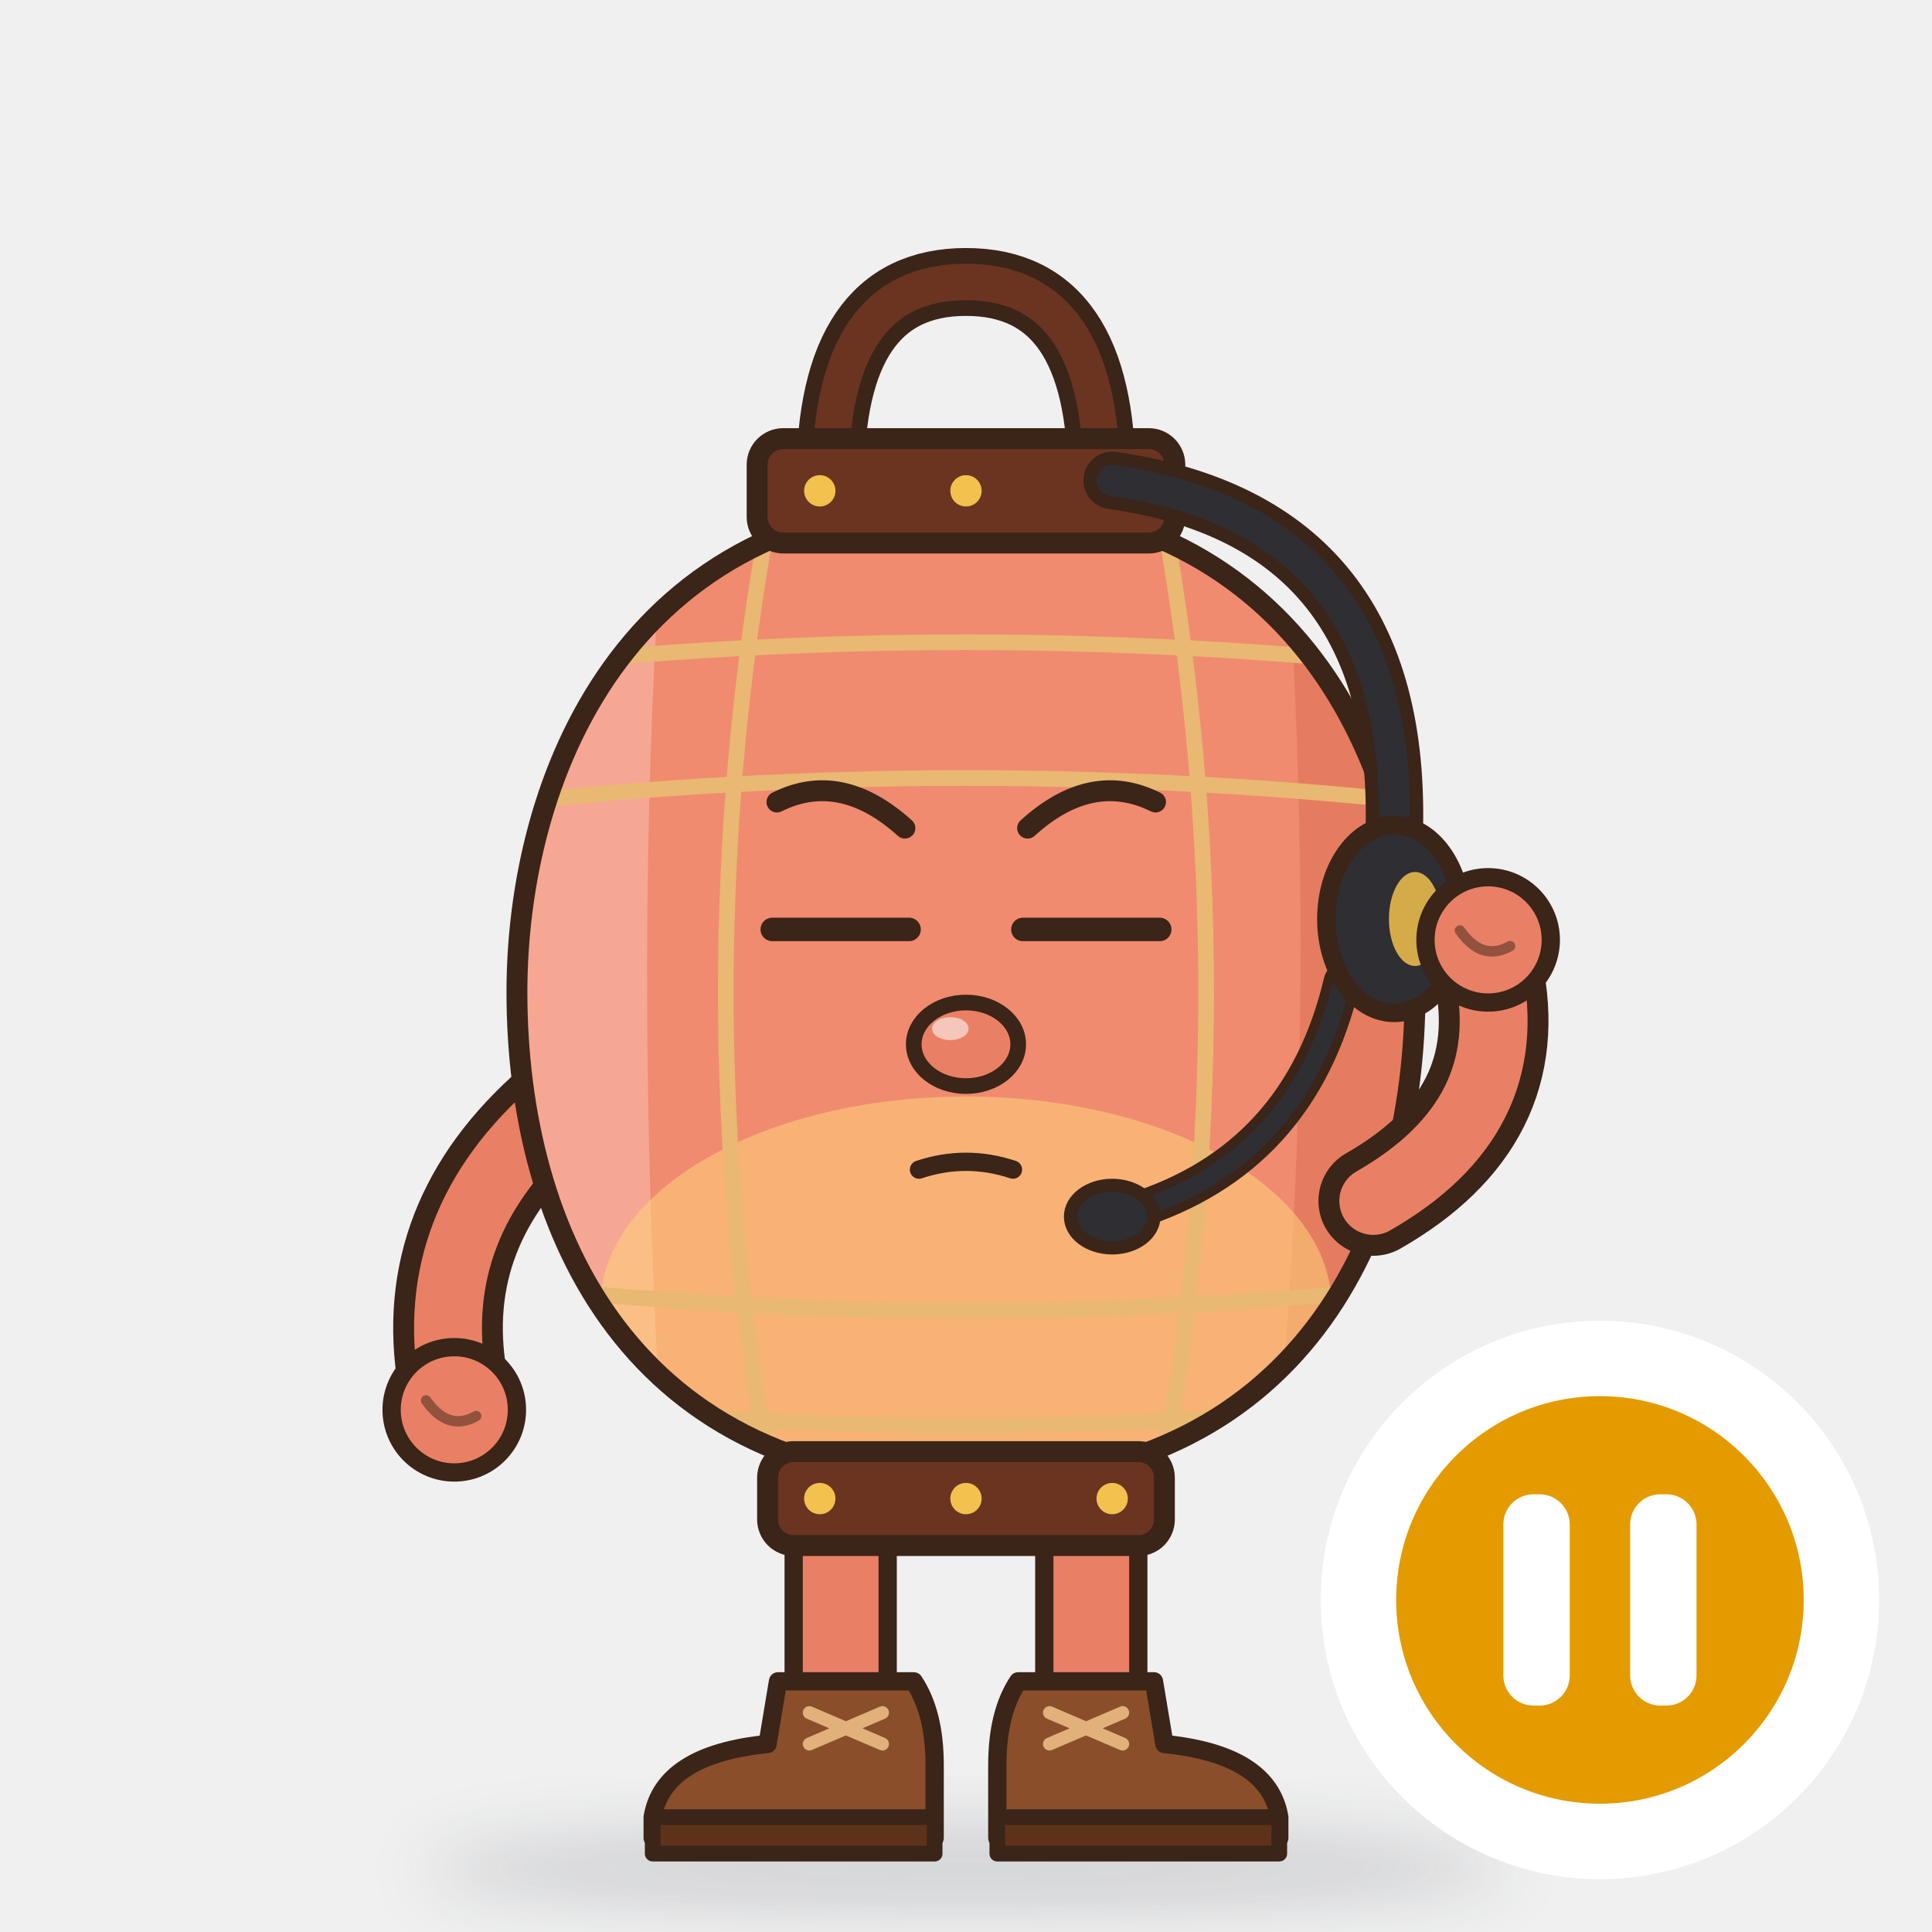
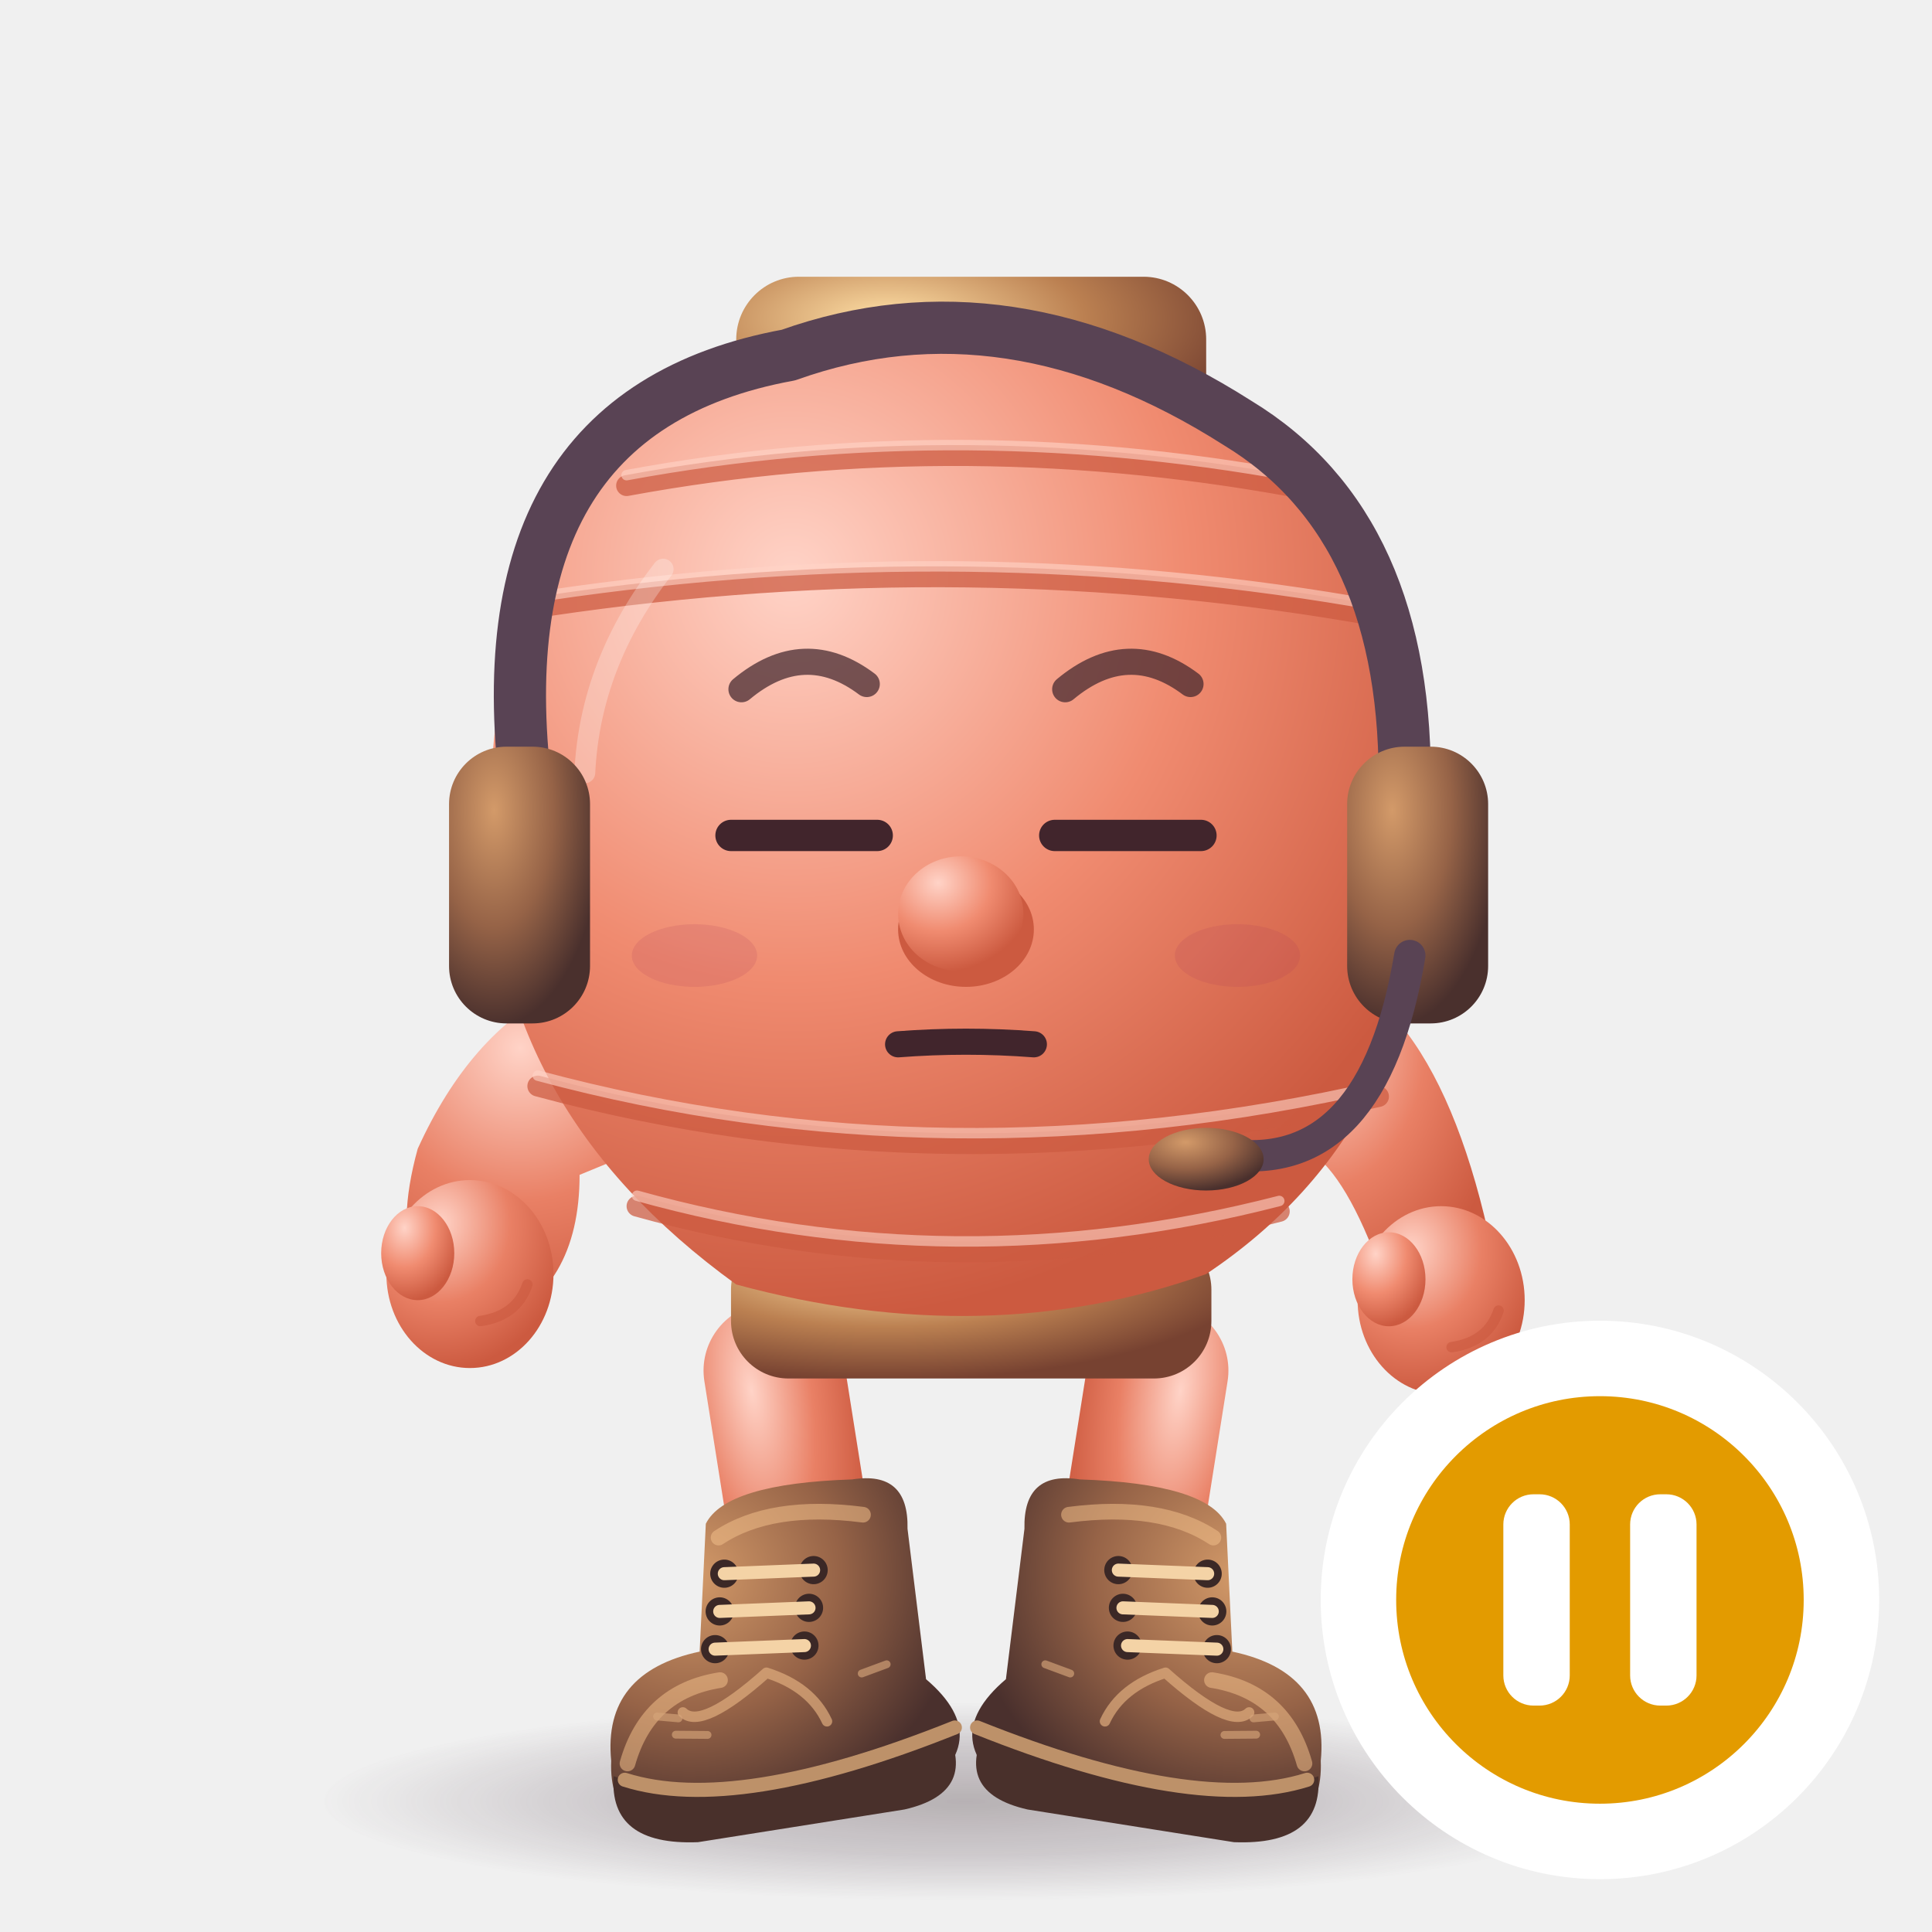
<svg xmlns="http://www.w3.org/2000/svg" viewBox="0 0 64 64" width="160" height="160" role="img" aria-label="Kyoto, Support, blocked">
  <defs>
-     <filter id="sm-kyoto-s" x="-50%" y="-50%" width="200%" height="200%">
-       <feGaussianBlur stdDeviation="6" />
-     </filter>
+     <radialGradient id="sm-kyoto-clay" cx="32%" cy="23%" r="78%">
+       <stop offset="0" stop-color="#FFD3C7" />
+       <stop offset="0.54" stop-color="#F08B70" />
+       <stop offset="1" stop-color="#CC5A40" />
+     </radialGradient>
+     <radialGradient id="sm-kyoto-arm" cx="32%" cy="23%" r="78%">
+       <stop offset="0" stop-color="#FFD3C7" />
+       <stop offset="0.54" stop-color="#E98065" />
+       <stop offset="1" stop-color="#CC5A40" />
+     </radialGradient>
+     <radialGradient id="sm-kyoto-recess" cx="32%" cy="23%" r="78%">
+       <stop offset="0" stop-color="#CC5A40" />
+       <stop offset="0.54" stop-color="#CC5A40" />
+       <stop offset="1" stop-color="#594454" />
+     </radialGradient>
+     <radialGradient id="sm-kyoto-boot" cx="32%" cy="23%" r="78%">
+       <stop offset="0" stop-color="#d39a69" />
+       <stop offset="0.54" stop-color="#966347" />
+       <stop offset="1" stop-color="#4a302d" />
+     </radialGradient>
+     <radialGradient id="sm-kyoto-wood" cx="32%" cy="23%" r="78%">
+       <stop offset="0" stop-color="#ffe0a6" />
+       <stop offset="0.54" stop-color="#bb8051" />
+       <stop offset="1" stop-color="#774231" />
+     </radialGradient>
+     <radialGradient id="sm-kyoto-gold" cx="32%" cy="23%" r="78%">
+       <stop offset="0" stop-color="#fff5bb" />
+       <stop offset="0.54" stop-color="#ebba54" />
+       <stop offset="1" stop-color="#aa612e" />
+     </radialGradient>
+     <radialGradient id="sm-kyoto-red" cx="32%" cy="23%" r="78%">
+       <stop offset="0" stop-color="#ffb3a4" />
+       <stop offset="0.54" stop-color="#e47065" />
+       <stop offset="1" stop-color="#a53247" />
+     </radialGradient>
+     <radialGradient id="sm-kyoto-white" cx="32%" cy="23%" r="78%">
+       <stop offset="0" stop-color="#fffef9" />
+       <stop offset="0.54" stop-color="#fff6e8" />
+       <stop offset="1" stop-color="#c9a8a5" />
+     </radialGradient>
+     <radialGradient id="sm-kyoto-iris" cx="32%" cy="23%" r="78%">
+       <stop offset="0" stop-color="#d9ab73" />
+       <stop offset="0.54" stop-color="#905837" />
+       <stop offset="1" stop-color="#4b2b29" />
+     </radialGradient>
+     <radialGradient id="sm-kyoto-floor">
+       <stop stop-color="#38252e" stop-opacity=".31" />
+       <stop offset=".55" stop-color="#483442" stop-opacity=".2" />
+       <stop offset="1" stop-color="#483442" stop-opacity="0" />
+     </radialGradient>
  </defs>
  <g transform="scale(0.17297) translate(35 0)">
-     <ellipse cx="150" cy="358" rx="104" ry="9" fill="#1B2430" opacity=".14" filter="url(#sm-kyoto-s)" />
-     <rect x="117" y="290" width="18" height="40" rx="6" fill="#E98065" stroke="#3B2418" stroke-width="3.5" />
-     <rect x="165" y="290" width="18" height="40" rx="6" fill="#E98065" stroke="#3B2418" stroke-width="3.5" />
-     <path d="M140 322 L114 322 L112 334 Q92 336 90 348 L90 352 L144 352 L144 338 Q144 328 140 322 Z" fill="#8A4E2B" stroke="#3B2418" stroke-width="3.5" stroke-linejoin="round" />
-     <path d="M144 348 L90 348 L90 355 L144 355 Z" fill="#5E3219" stroke="#3B2418" stroke-width="3" stroke-linejoin="round" />
-     <path d="M134 328 L120 334 M120 328 L134 334" fill="none" stroke="#E2B07A" stroke-width="2.5" stroke-linecap="round" stroke-linejoin="round" />
-     <path d="M160 322 L186 322 L188 334 Q208 336 210 348 L210 352 L156 352 L156 338 Q156 328 160 322 Z" fill="#8A4E2B" stroke="#3B2418" stroke-width="3.5" stroke-linejoin="round" />
-     <path d="M156 348 L210 348 L210 355 L156 355 Z" fill="#5E3219" stroke="#3B2418" stroke-width="3" stroke-linejoin="round" />
-     <path d="M166 328 L180 334 M180 328 L166 334" fill="none" stroke="#E2B07A" stroke-width="2.5" stroke-linecap="round" stroke-linejoin="round" />
-     <path d="M70 214 Q46 236 52 266" fill="none" stroke="#3B2418" stroke-width="21" stroke-linecap="round" stroke-linejoin="round" />
-     <path d="M70 214 Q46 236 52 266" fill="none" stroke="#E98065" stroke-width="13" stroke-linecap="round" stroke-linejoin="round" />
-     <circle cx="52" cy="270" r="12" fill="#E98065" stroke="#3B2418" stroke-width="3.5" />
-     <path d="M46.6 268.2 Q50.8 274.2 56.2 271.2" fill="none" stroke="#3B2418" stroke-width="2" stroke-linecap="round" opacity=".5" />
-     <path d="M124 92 Q124 54 150 54 Q176 54 176 92" fill="none" stroke="#3B2418" stroke-width="13" stroke-linecap="round" />
-     <path d="M124 92 Q124 54 150 54 Q176 54 176 92" fill="none" stroke="#6A3420" stroke-width="7" stroke-linecap="round" />
-     <clipPath id="sm-kyoto-c">
-       <path d="M150 96 C216 96 236 150 236 190 C236 236 214 284 150 284 C86 284 64 236 64 190 C64 150 84 96 150 96 Z" />
-     </clipPath>
-     <path d="M150 96 C216 96 236 150 236 190 C236 236 214 284 150 284 C86 284 64 236 64 190 C64 150 84 96 150 96 Z" fill="#F08B70" />
-     <g clip-path="url(#sm-kyoto-c)">
-       <path d="M200 0 L340 0 L340 370 L196 370 Q230 200 200 0 Z" fill="#CC5A40" opacity="0.32" />
-       <path d="M0 0 L104 0 Q76 160 100 370 L0 370 Z" fill="#FFD3C7" opacity="0.4" />
-       <ellipse cx="150" cy="250" rx="70" ry="40" fill="#FFD27A" opacity=".55" />
-       <path d="M60 128 Q150 118 240 128 M60 154 Q150 144 240 154 M60 246 Q150 256 240 246 M60 268 Q150 278 240 268" fill="none" stroke="#E9B872" stroke-width="3" stroke-linecap="round" stroke-linejoin="round" />
-       <path d="M112 100 Q96 190 112 280 M188 100 Q204 190 188 280" fill="none" stroke="#E9B872" stroke-width="3" stroke-linecap="round" stroke-linejoin="round" />
+     <ellipse cx="150" cy="345" rx="123" ry="19" fill="url(#sm-kyoto-floor)" />
+     <g transform="translate(119 302) rotate(-9) scale(1 1)">
+       <rect x="-13" y="-53" width="27" height="71" rx="13" fill="url(#sm-kyoto-arm)" />
+       <path d="M-17-13Q-12-20 12-17Q23-17 21-6L20 23Q32 37 14 45H-27Q-45 44-42 29Q-41 12-22 11Z" fill="url(#sm-kyoto-boot)" />
+       <path d="M-42 32Q-24 42 22 32Q27 46 12 47H-28Q-45 45-42 32Z" fill="#49302b" />
+       <path d="M-40 33Q-20 43 24 33" fill="none" stroke="#bd9169" stroke-width="2.7" stroke-linecap="round" stroke-linejoin="round" />
+       <path d="M-39 30Q-33 17-19 17M-15-10Q-4-15 13-10" fill="none" stroke="#f1bd89" stroke-width="3" opacity="0.55" stroke-linecap="round" stroke-linejoin="round" />
+       <ellipse cx="-15" cy="-3" rx="2.7" ry="2.7" fill="#3b2826" />
+       <ellipse cx="2" cy="-1" rx="2.7" ry="2.7" fill="#3b2826" />
+       <path d="M-15 -3l17 2" fill="none" stroke="#f4d3a6" stroke-width="2.5" stroke-linecap="round" stroke-linejoin="round" />
+       <ellipse cx="-17" cy="4" rx="2.7" ry="2.7" fill="#3b2826" />
+       <ellipse cx="0" cy="6" rx="2.7" ry="2.7" fill="#3b2826" />
+       <path d="M-17 4l17 2" fill="none" stroke="#f4d3a6" stroke-width="2.5" stroke-linecap="round" stroke-linejoin="round" />
+       <ellipse cx="-19" cy="11" rx="2.7" ry="2.7" fill="#3b2826" />
+       <ellipse cx="-2" cy="13" rx="2.7" ry="2.7" fill="#3b2826" />
+       <path d="M-19 11l17 2" fill="none" stroke="#f4d3a6" stroke-width="2.5" stroke-linecap="round" stroke-linejoin="round" />
+       <path d="M-10 17q-14 9-17 5M-10 17q8 4 10 11" fill="none" stroke="#dfad7d" stroke-width="2" opacity="0.7" stroke-linecap="round" stroke-linejoin="round" />
+       <path d="M-29 26l6 1m-9-5l4 1m36-3l5-1" fill="none" stroke="#d5a47a" stroke-width="1.5" opacity="0.65" stroke-linecap="round" stroke-linejoin="round" />
    </g>
-     <path d="M150 96 C216 96 236 150 236 190 C236 236 214 284 150 284 C86 284 64 236 64 190 C64 150 84 96 150 96 Z" fill="none" stroke="#3B2418" stroke-width="4" stroke-linecap="round" stroke-linejoin="round" />
-     <rect x="110" y="84" width="80" height="20" rx="5" fill="#6A3420" stroke="#3B2418" stroke-width="4" />
-     <rect x="112" y="278" width="76" height="18" rx="5" fill="#6A3420" stroke="#3B2418" stroke-width="4" />
-     <circle cx="122" cy="94" r="3" fill="#F2C14E" />
-     <circle cx="122" cy="287" r="3" fill="#F2C14E" />
-     <circle cx="150" cy="94" r="3" fill="#F2C14E" />
-     <circle cx="150" cy="287" r="3" fill="#F2C14E" />
-     <circle cx="178" cy="94" r="3" fill="#F2C14E" />
-     <circle cx="178" cy="287" r="3" fill="#F2C14E" />
-     <ellipse cx="150" cy="200" rx="10" ry="8" fill="#E98065" stroke="#3B2418" stroke-width="3" />
-     <ellipse cx="147" cy="197" rx="3.5" ry="2.2" fill="#fff" opacity=".55" />
-     <g>
-       <path d="M112.9 178 L139.1 178" stroke="#3B2418" stroke-width="4.5" stroke-linecap="round" />
-       <path d="M160.9 178 L187.1 178" stroke="#3B2418" stroke-width="4.5" stroke-linecap="round" />
+     <g transform="translate(181 302) rotate(9) scale(-1 1)">
+       <rect x="-13" y="-53" width="27" height="71" rx="13" fill="url(#sm-kyoto-arm)" />
+       <path d="M-17-13Q-12-20 12-17Q23-17 21-6L20 23Q32 37 14 45H-27Q-45 44-42 29Q-41 12-22 11Z" fill="url(#sm-kyoto-boot)" />
+       <path d="M-42 32Q-24 42 22 32Q27 46 12 47H-28Q-45 45-42 32Z" fill="#49302b" />
+       <path d="M-40 33Q-20 43 24 33" fill="none" stroke="#bd9169" stroke-width="2.7" stroke-linecap="round" stroke-linejoin="round" />
+       <path d="M-39 30Q-33 17-19 17M-15-10Q-4-15 13-10" fill="none" stroke="#f1bd89" stroke-width="3" opacity="0.55" stroke-linecap="round" stroke-linejoin="round" />
+       <ellipse cx="-15" cy="-3" rx="2.7" ry="2.7" fill="#3b2826" />
+       <ellipse cx="2" cy="-1" rx="2.7" ry="2.7" fill="#3b2826" />
+       <path d="M-15 -3l17 2" fill="none" stroke="#f4d3a6" stroke-width="2.5" stroke-linecap="round" stroke-linejoin="round" />
+       <ellipse cx="-17" cy="4" rx="2.7" ry="2.7" fill="#3b2826" />
+       <ellipse cx="0" cy="6" rx="2.7" ry="2.7" fill="#3b2826" />
+       <path d="M-17 4l17 2" fill="none" stroke="#f4d3a6" stroke-width="2.5" stroke-linecap="round" stroke-linejoin="round" />
+       <ellipse cx="-19" cy="11" rx="2.7" ry="2.7" fill="#3b2826" />
+       <ellipse cx="-2" cy="13" rx="2.7" ry="2.7" fill="#3b2826" />
+       <path d="M-19 11l17 2" fill="none" stroke="#f4d3a6" stroke-width="2.5" stroke-linecap="round" stroke-linejoin="round" />
+       <path d="M-10 17q-14 9-17 5M-10 17q8 4 10 11" fill="none" stroke="#dfad7d" stroke-width="2" opacity="0.7" stroke-linecap="round" stroke-linejoin="round" />
+       <path d="M-29 26l6 1m-9-5l4 1m36-3l5-1" fill="none" stroke="#d5a47a" stroke-width="1.5" opacity="0.65" stroke-linecap="round" stroke-linejoin="round" />
    </g>
-     <path d="M113.8 153.6 Q126 147.5 138.3 158.6 M186.3 153.6 Q174 147.5 161.8 158.6" fill="none" stroke="#3B2418" stroke-width="4" stroke-linecap="round" />
-     <path d="M141 224 Q150 221 159 224" fill="none" stroke="#3B2418" stroke-width="3.5" stroke-linecap="round" />
-     <path d="M178 92 Q234 100 232 160" fill="none" stroke="#3B2418" stroke-width="11" stroke-linecap="round" stroke-linejoin="round" />
-     <path d="M178 92 Q234 100 232 160" fill="none" stroke="#2E2E33" stroke-width="6" stroke-linecap="round" stroke-linejoin="round" />
-     <path d="M222 188 Q214 222 182 232" fill="none" stroke="#3B2418" stroke-width="7" stroke-linecap="round" stroke-linejoin="round" />
-     <path d="M222 188 Q214 222 182 232" fill="none" stroke="#2E2E33" stroke-width="3.5" stroke-linecap="round" stroke-linejoin="round" />
-     <ellipse cx="178" cy="233" rx="8" ry="6" fill="#2E2E33" stroke="#3B2418" stroke-width="2.5" />
-     <path d="M228 230 Q256 214 250 186" fill="none" stroke="#3B2418" stroke-width="21" stroke-linecap="round" stroke-linejoin="round" />
-     <path d="M228 230 Q256 214 250 186" fill="none" stroke="#E98065" stroke-width="13" stroke-linecap="round" stroke-linejoin="round" />
-     <ellipse cx="232" cy="176" rx="13" ry="18" fill="#2E2E33" stroke="#3B2418" stroke-width="3.5" />
-     <ellipse cx="236" cy="176" rx="5" ry="9" fill="#F2C14E" opacity=".85" />
-     <circle cx="250" cy="180" r="12" fill="#E98065" stroke="#3B2418" stroke-width="3.5" />
-     <path d="M244.6 178.2 Q248.8 184.2 254.2 181.2" fill="none" stroke="#3B2418" stroke-width="2" stroke-linecap="round" opacity=".5" />
+     <path d="M111 187Q65 176 45 220Q37 249 59 254Q76 247 76 225L110 211Z" fill="url(#sm-kyoto-arm)" />
+     <path d="M207 183Q238 183 250 236L232 251Q219 209 204 222Z" fill="url(#sm-kyoto-arm)" />
+     <rect x="106" y="53" width="90" height="35" rx="12" fill="url(#sm-kyoto-wood)" />
+     <rect x="105" y="236" width="92" height="28" rx="11" fill="url(#sm-kyoto-wood)" />
+     <path d="M104 73Q57 97 59 161Q59 212 106 246Q154 259 196 244Q238 216 239 160Q241 101 195 73Q150 62 104 73Z" fill="url(#sm-kyoto-clay)" />
+     <path d="M85 93Q150 81 217 94M70 116Q151 104 229 118M68 208Q146 229 229 210M87 231Q148 248 210 232" fill="none" stroke="#CC5A40" stroke-width="4" opacity="0.73" stroke-linecap="round" stroke-linejoin="round" />
+     <g transform="translate(0 -2)">
+       <path d="M85 93Q150 81 217 94M70 116Q151 104 229 118M68 208Q146 229 229 210M87 231Q148 248 210 232" fill="none" stroke="#FFD3C7" stroke-width="2" opacity="0.6" stroke-linecap="round" stroke-linejoin="round" />
+     </g>
+     <path d="M92 109Q78 127 77 148" fill="none" stroke="white" stroke-width="4" opacity="0.26" stroke-linecap="round" stroke-linejoin="round" />
+     <path d="M66 153Q56 79 116 68Q158 53 202 81Q235 101 234 152" fill="none" stroke="#594354" stroke-width="10" stroke-linecap="round" stroke-linejoin="round" />
+     <rect x="51" y="143" width="27" height="53" rx="11" fill="url(#sm-kyoto-boot)" />
+     <rect x="223" y="143" width="27" height="53" rx="11" fill="url(#sm-kyoto-boot)" />
+     <path d="M235 183Q228 225 200 221" fill="none" stroke="#594354" stroke-width="6" stroke-linecap="round" stroke-linejoin="round" />
+     <ellipse cx="196" cy="222" rx="11" ry="6" fill="url(#sm-kyoto-boot)" />
+     <ellipse cx="55" cy="244" rx="16" ry="18" fill="url(#sm-kyoto-arm)" />
+     <ellipse cx="45" cy="240" rx="7" ry="9" fill="url(#sm-kyoto-clay)" />
+     <path d="M57 253q7 -1 9 -7" fill="none" stroke="#CC5A40" stroke-width="2" opacity="0.65" stroke-linecap="round" stroke-linejoin="round" />
+     <g transform="translate(150 160)">
+       <ellipse cx="-52" cy="23" rx="12" ry="6" fill="#a63655" opacity=".15" />
+       <ellipse cx="52" cy="23" rx="12" ry="6" fill="#a63655" opacity=".15" />
+       <g>
+         <g transform="translate(-31 0)">
+           <path d="M-12 -28Q0 -38 12 -29" fill="none" stroke="#41252C" stroke-width="5" opacity="0.72" stroke-linecap="round" stroke-linejoin="round" />
+           <path d="M-14 0Q0 0 14 0" fill="none" stroke="#41252C" stroke-width="6" stroke-linecap="round" stroke-linejoin="round" />
+         </g>
+         <g transform="translate(31 0)">
+           <path d="M-12 -28Q0 -38 12 -29" fill="none" stroke="#41252C" stroke-width="5" opacity="0.72" stroke-linecap="round" stroke-linejoin="round" />
+           <path d="M-14 0Q0 0 14 0" fill="none" stroke="#41252C" stroke-width="6" stroke-linecap="round" stroke-linejoin="round" />
+         </g>
+       </g>
+       <ellipse cx="0" cy="18" rx="13" ry="11" fill="#CC5A40" />
+       <ellipse cx="-1" cy="15" rx="12" ry="11" fill="url(#sm-kyoto-clay)" />
+       <path d="M-13 40Q0 39 13 40" fill="none" stroke="#41252C" stroke-width="5" stroke-linecap="round" stroke-linejoin="round" />
+     </g>
+     <ellipse cx="241" cy="249" rx="16" ry="18" fill="url(#sm-kyoto-arm)" />
+     <ellipse cx="231" cy="245" rx="7" ry="9" fill="url(#sm-kyoto-clay)" />
+     <path d="M243 258q7 -1 9 -7" fill="none" stroke="#CC5A40" stroke-width="2" opacity="0.65" stroke-linecap="round" stroke-linejoin="round" />
  </g>
  <circle cx="53" cy="53" r="8" fill="#e39b00" stroke="#fff" stroke-width="2.5" />
  <rect x="49.8" y="49.5" width="2.2" height="7" rx="1" fill="#fff" />
  <rect x="54" y="49.5" width="2.2" height="7" rx="1" fill="#fff" />
</svg>
